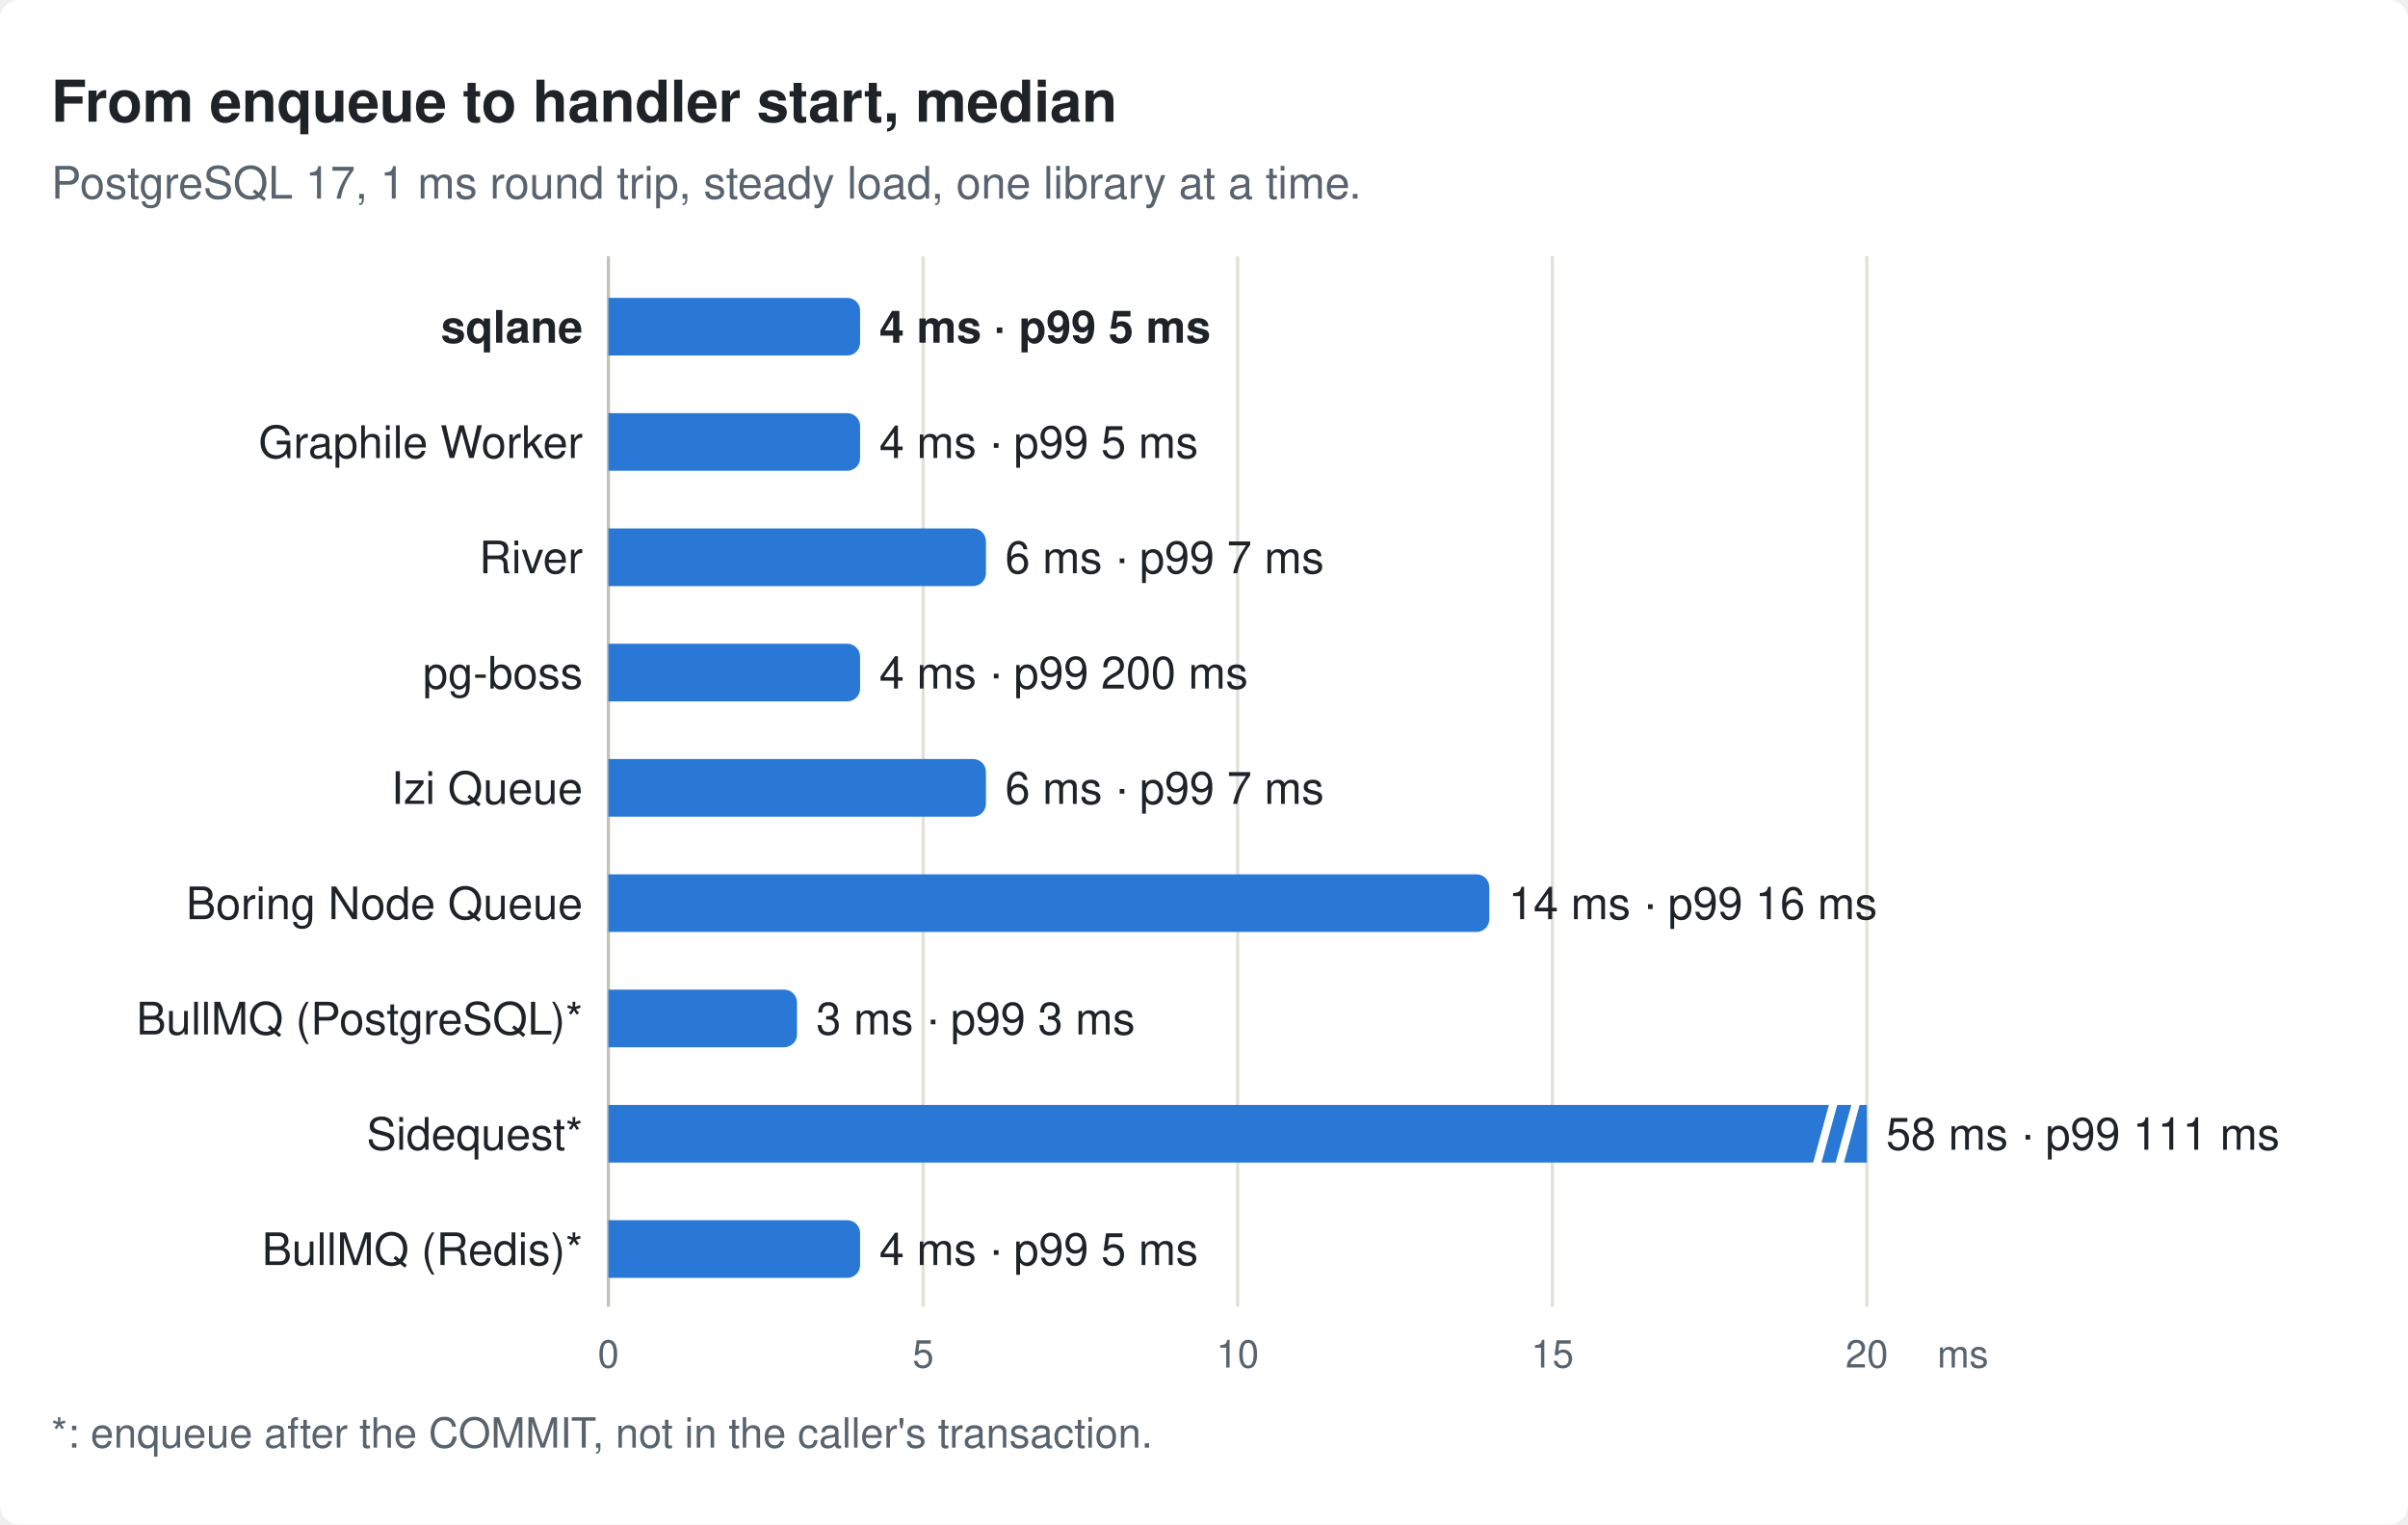
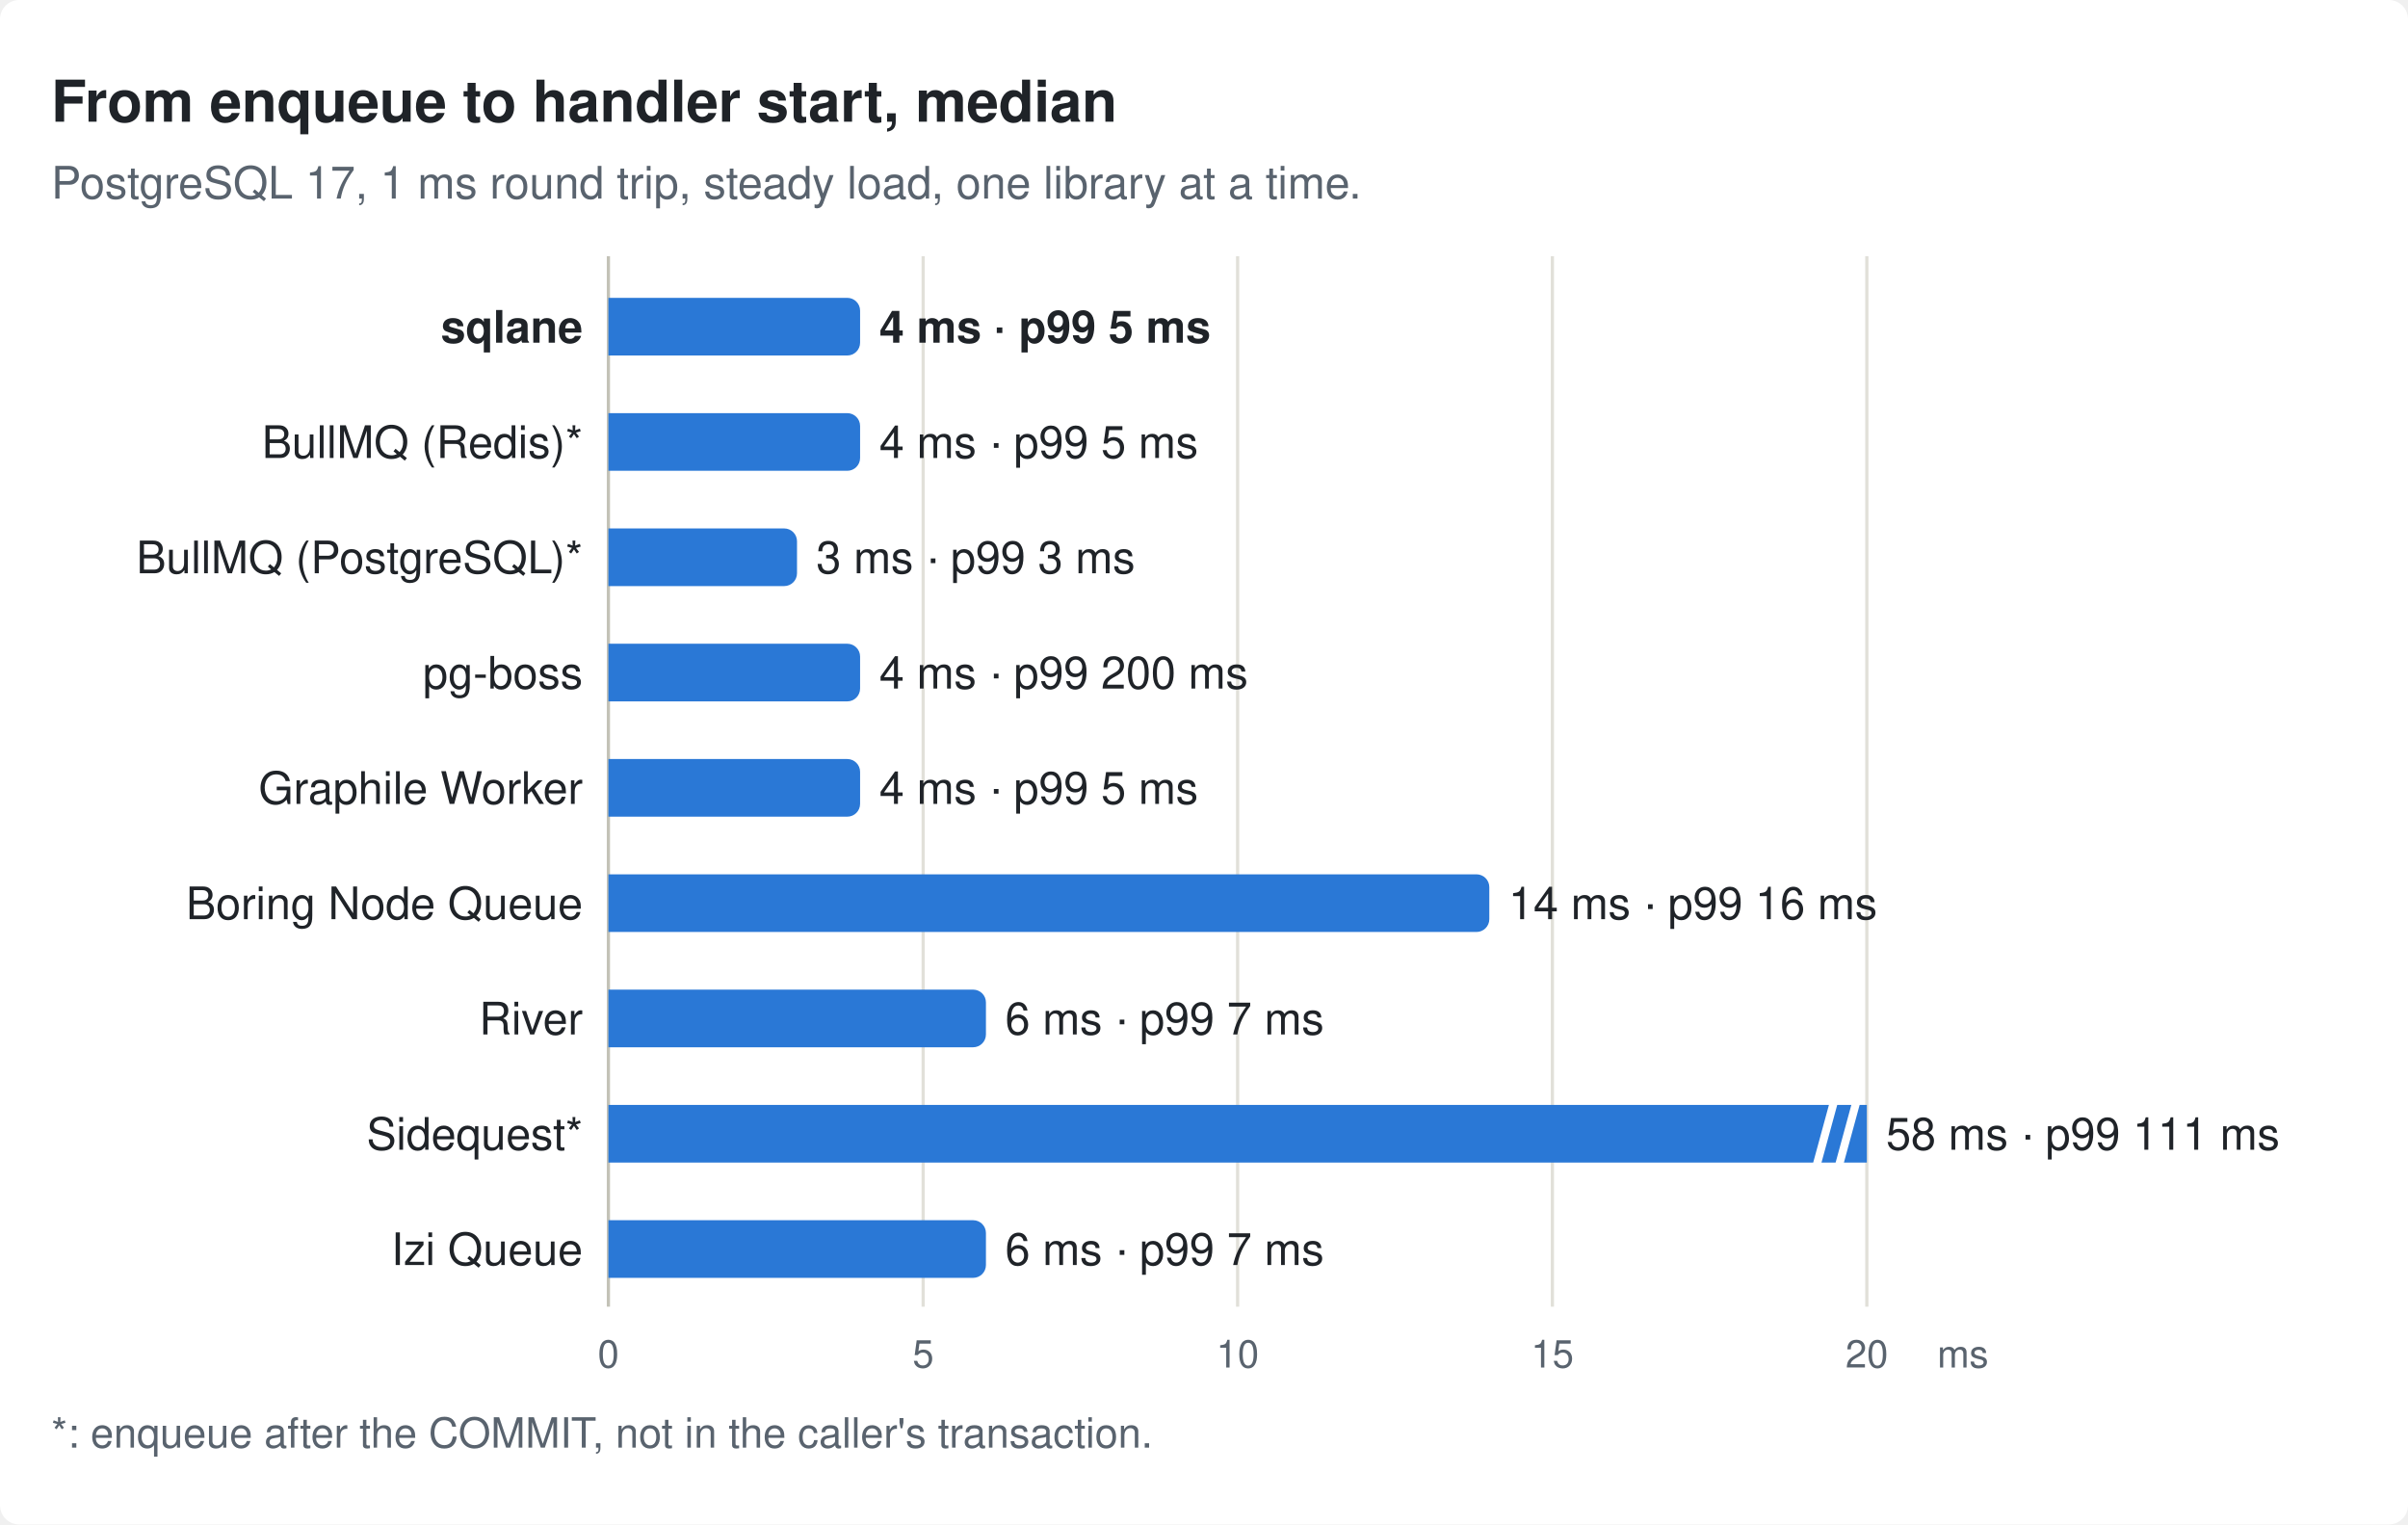
<svg xmlns="http://www.w3.org/2000/svg" width="752" height="476" viewBox="0 0 752 476" font-family="-apple-system, BlinkMacSystemFont, 'Segoe UI', Helvetica, Arial, sans-serif" role="img" aria-label="From enqueue to handler start, median">
  <rect width="752" height="476" rx="6" fill="#ffffff" />
  <g transform="translate(16 16)">
    <text x="0" y="22" font-size="18" font-weight="600" fill="#1f2328">From enqueue to handler start, median</text>
    <text x="0" y="46" font-size="14" fill="#59636e">PostgreSQL 17, 1 ms round trip, steady load, one library at a time.</text>
    <line x1="174.0" y1="64" x2="174.0" y2="392" stroke="#c3c2b7" />
    <text x="174.0" y="411" font-size="12" fill="#59636e" text-anchor="middle">0</text>
    <line x1="272.3" y1="64" x2="272.3" y2="392" stroke="#e1e0d9" />
    <text x="272.3" y="411" font-size="12" fill="#59636e" text-anchor="middle">5</text>
    <line x1="370.5" y1="64" x2="370.5" y2="392" stroke="#e1e0d9" />
    <text x="370.5" y="411" font-size="12" fill="#59636e" text-anchor="middle">10</text>
    <line x1="468.8" y1="64" x2="468.8" y2="392" stroke="#e1e0d9" />
    <text x="468.8" y="411" font-size="12" fill="#59636e" text-anchor="middle">15</text>
    <line x1="567.0" y1="64" x2="567.0" y2="392" stroke="#e1e0d9" />
    <text x="567.0" y="411" font-size="12" fill="#59636e" text-anchor="middle">20</text>
    <text x="589" y="411" font-size="12" fill="#59636e">ms</text>
    <text x="0" y="436" font-size="13" fill="#59636e">*: enqueue after the COMMIT, not in the caller's transaction.</text>
    <text x="166" y="91" font-size="14" fill="#1f2328" text-anchor="end" font-weight="600">sqlane</text>
    <path d="M174,77H248.6A4,4 0 0 1 252.6,81V91A4,4 0 0 1 248.6,95H174Z" fill="#2a78d6" />
    <text x="258.6" y="91" font-size="14" fill="#1f2328" font-weight="600">4 ms · p99 5 ms</text>
-     <text x="166" y="127" font-size="14" fill="#1f2328" text-anchor="end">Graphile Worker</text>
+     <text x="166" y="127" font-size="14" fill="#1f2328" text-anchor="end">BullMQ (Redis)*</text>
    <path d="M174,113H248.6A4,4 0 0 1 252.6,117V127A4,4 0 0 1 248.6,131H174Z" fill="#2a78d6" />
    <text x="258.6" y="127" font-size="14" fill="#1f2328">4 ms · p99 5 ms</text>
-     <text x="166" y="163" font-size="14" fill="#1f2328" text-anchor="end">River</text>
-     <path d="M174,149H287.9A4,4 0 0 1 291.9,153V163A4,4 0 0 1 287.9,167H174Z" fill="#2a78d6" />
-     <text x="297.9" y="163" font-size="14" fill="#1f2328">6 ms · p99 7 ms</text>
+     <text x="166" y="163" font-size="14" fill="#1f2328" text-anchor="end">BullMQ (PostgreSQL)*</text>
+     <path d="M174,149H228.9A4,4 0 0 1 232.9,153V163A4,4 0 0 1 228.9,167H174Z" fill="#2a78d6" />
+     <text x="238.9" y="163" font-size="14" fill="#1f2328">3 ms · p99 3 ms</text>
    <text x="166" y="199" font-size="14" fill="#1f2328" text-anchor="end">pg-boss</text>
    <path d="M174,185H248.6A4,4 0 0 1 252.6,189V199A4,4 0 0 1 248.6,203H174Z" fill="#2a78d6" />
    <text x="258.6" y="199" font-size="14" fill="#1f2328">4 ms · p99 200 ms</text>
-     <text x="166" y="235" font-size="14" fill="#1f2328" text-anchor="end">Izi Queue</text>
-     <path d="M174,221H287.9A4,4 0 0 1 291.9,225V235A4,4 0 0 1 287.9,239H174Z" fill="#2a78d6" />
-     <text x="297.9" y="235" font-size="14" fill="#1f2328">6 ms · p99 7 ms</text>
+     <text x="166" y="235" font-size="14" fill="#1f2328" text-anchor="end">Graphile Worker</text>
+     <path d="M174,221H248.6A4,4 0 0 1 252.6,225V235A4,4 0 0 1 248.6,239H174Z" fill="#2a78d6" />
+     <text x="258.6" y="235" font-size="14" fill="#1f2328">4 ms · p99 5 ms</text>
    <text x="166" y="271" font-size="14" fill="#1f2328" text-anchor="end">Boring Node Queue</text>
    <path d="M174,257H445.1A4,4 0 0 1 449.1,261V271A4,4 0 0 1 445.1,275H174Z" fill="#2a78d6" />
    <text x="455.1" y="271" font-size="14" fill="#1f2328">14 ms · p99 16 ms</text>
-     <text x="166" y="307" font-size="14" fill="#1f2328" text-anchor="end">BullMQ (PostgreSQL)*</text>
-     <path d="M174,293H228.9A4,4 0 0 1 232.9,297V307A4,4 0 0 1 228.9,311H174Z" fill="#2a78d6" />
-     <text x="238.9" y="307" font-size="14" fill="#1f2328">3 ms · p99 3 ms</text>
+     <text x="166" y="307" font-size="14" fill="#1f2328" text-anchor="end">River</text>
+     <path d="M174,293H287.9A4,4 0 0 1 291.9,297V307A4,4 0 0 1 287.9,311H174Z" fill="#2a78d6" />
+     <text x="297.9" y="307" font-size="14" fill="#1f2328">6 ms · p99 7 ms</text>
    <text x="166" y="343" font-size="14" fill="#1f2328" text-anchor="end">Sidequest*</text>
    <rect x="174" y="329" width="393.0" height="18" fill="#2a78d6" />
    <path d="M551.0,349l6,-22" stroke="#ffffff" stroke-width="2.5" />
    <path d="M558.0,349l6,-22" stroke="#ffffff" stroke-width="2.5" />
    <text x="573.0" y="343" font-size="14" fill="#1f2328">58 ms · p99 111 ms</text>
-     <text x="166" y="379" font-size="14" fill="#1f2328" text-anchor="end">BullMQ (Redis)*</text>
-     <path d="M174,365H248.6A4,4 0 0 1 252.6,369V379A4,4 0 0 1 248.6,383H174Z" fill="#2a78d6" />
-     <text x="258.6" y="379" font-size="14" fill="#1f2328">4 ms · p99 5 ms</text>
+     <text x="166" y="379" font-size="14" fill="#1f2328" text-anchor="end">Izi Queue</text>
+     <path d="M174,365H287.9A4,4 0 0 1 291.9,369V379A4,4 0 0 1 287.9,383H174Z" fill="#2a78d6" />
+     <text x="297.9" y="379" font-size="14" fill="#1f2328">6 ms · p99 7 ms</text>
  </g>
</svg>
